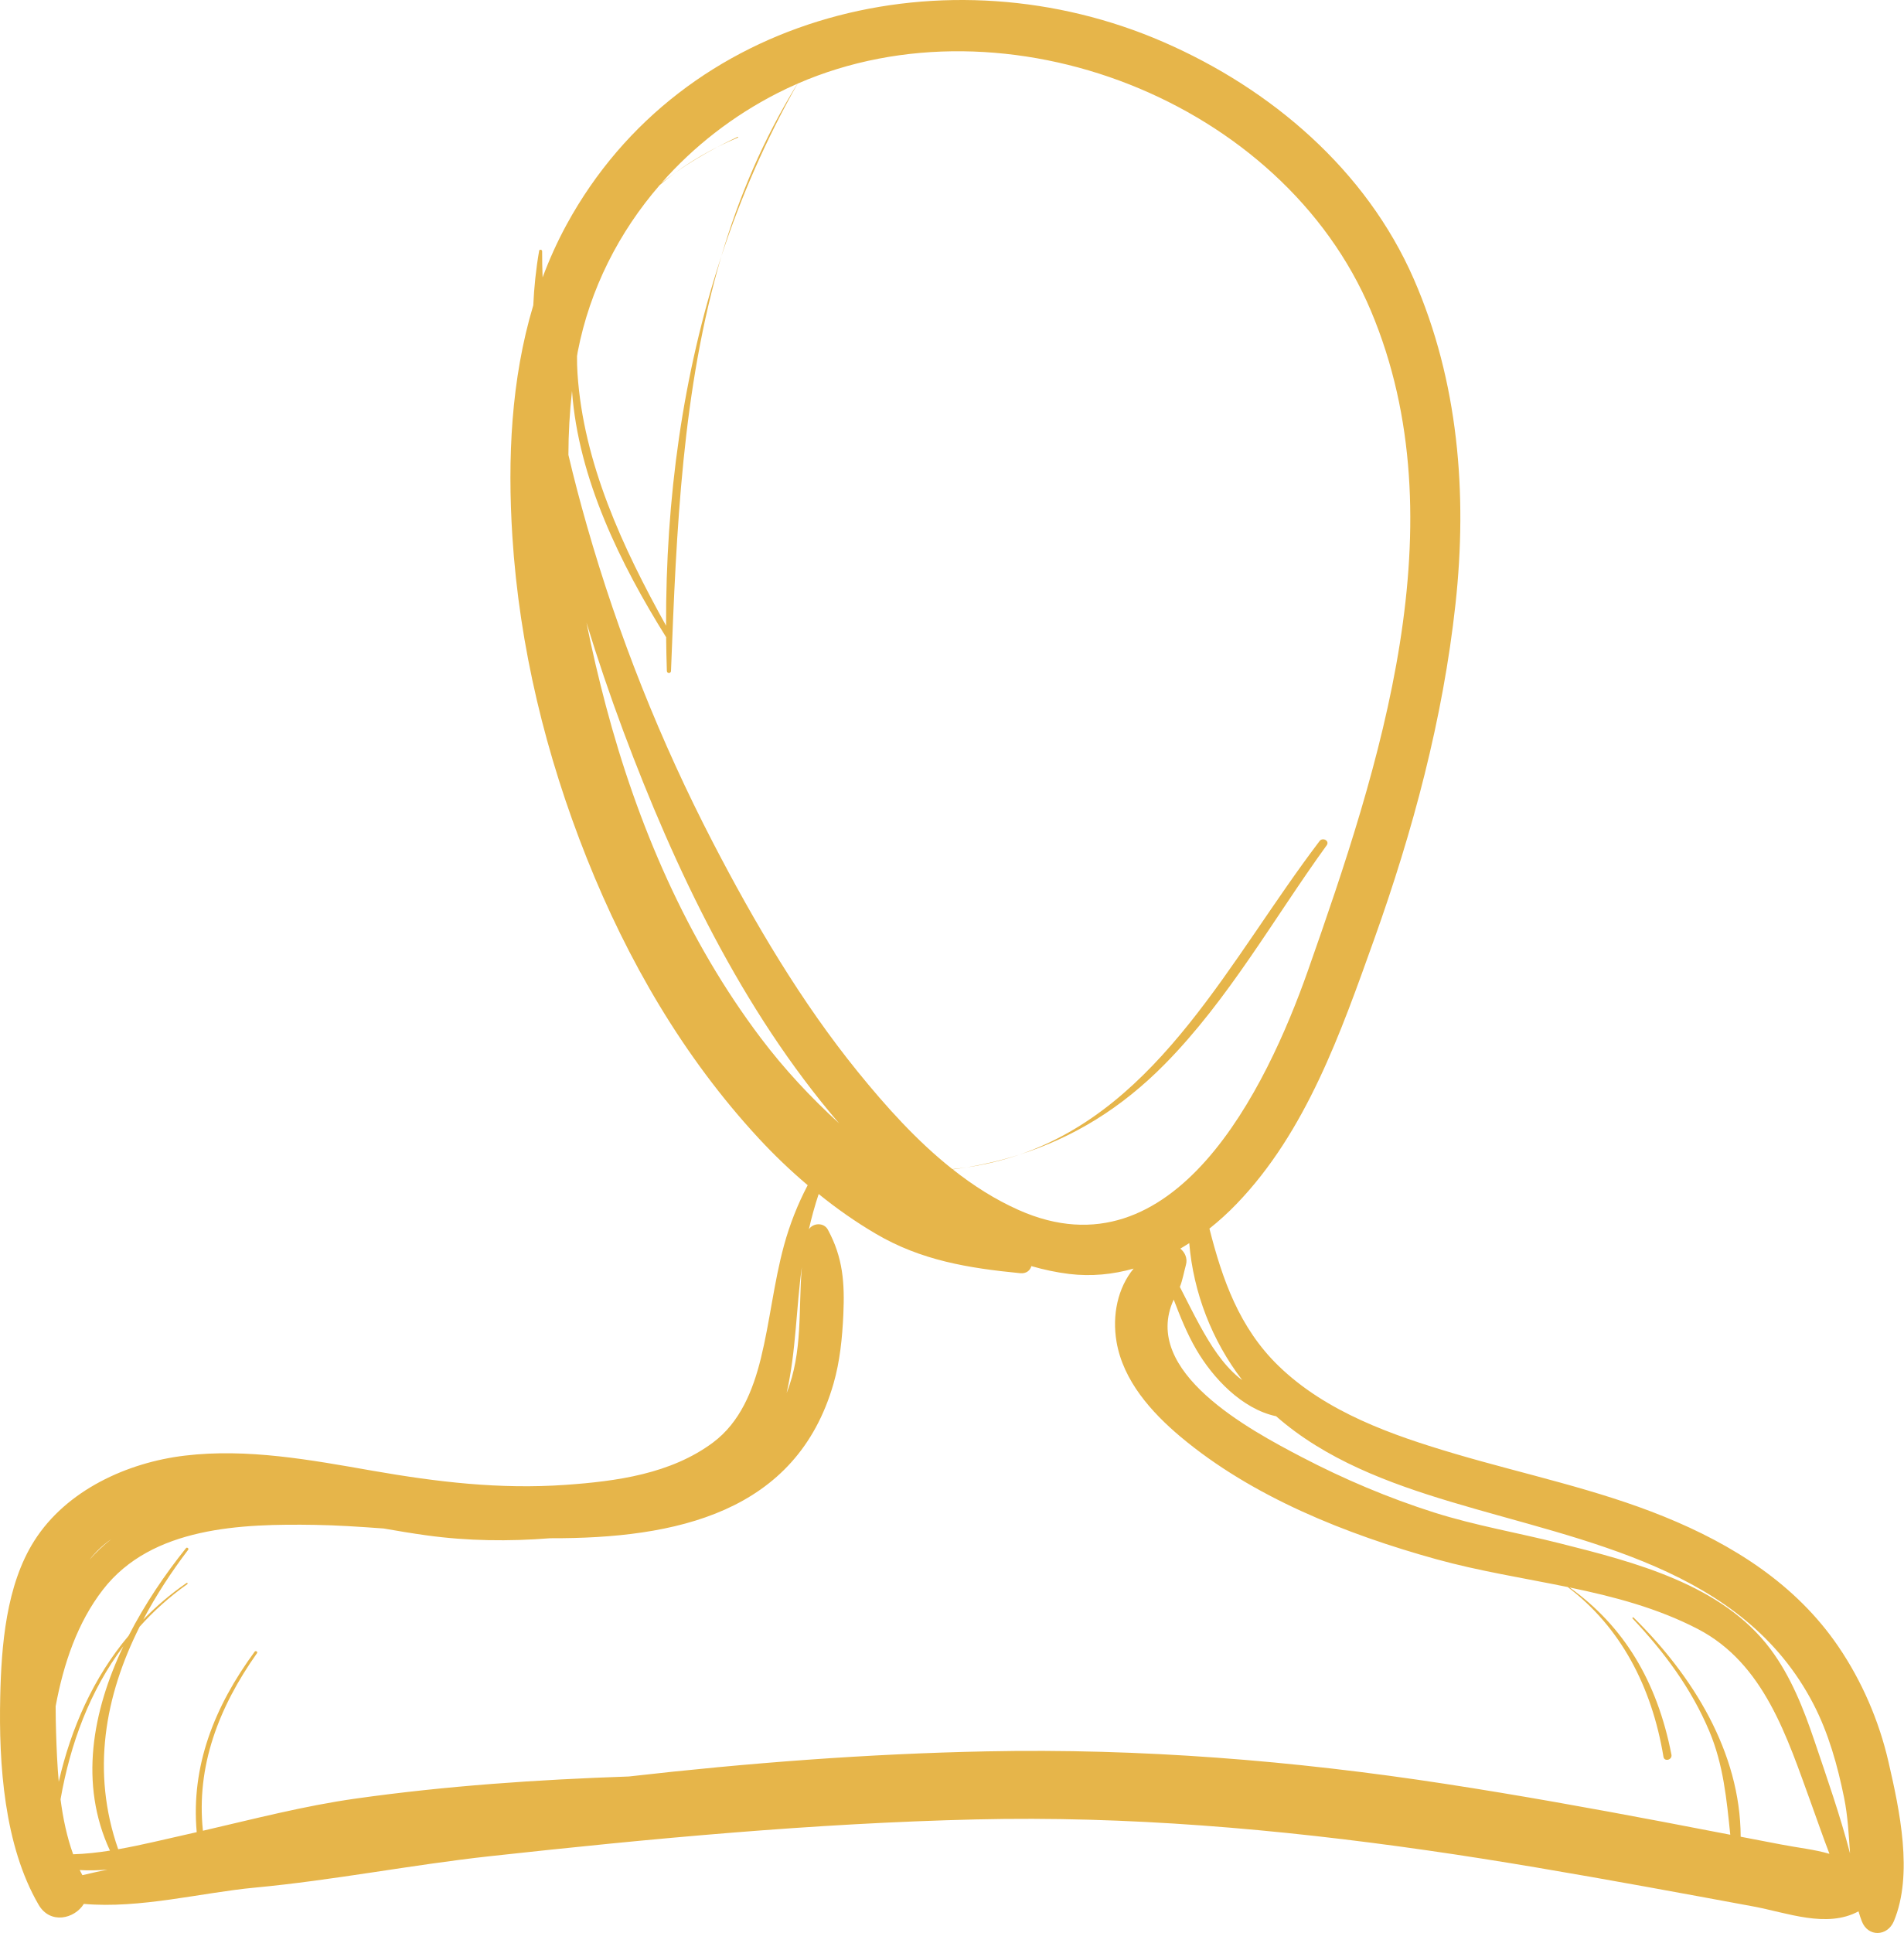
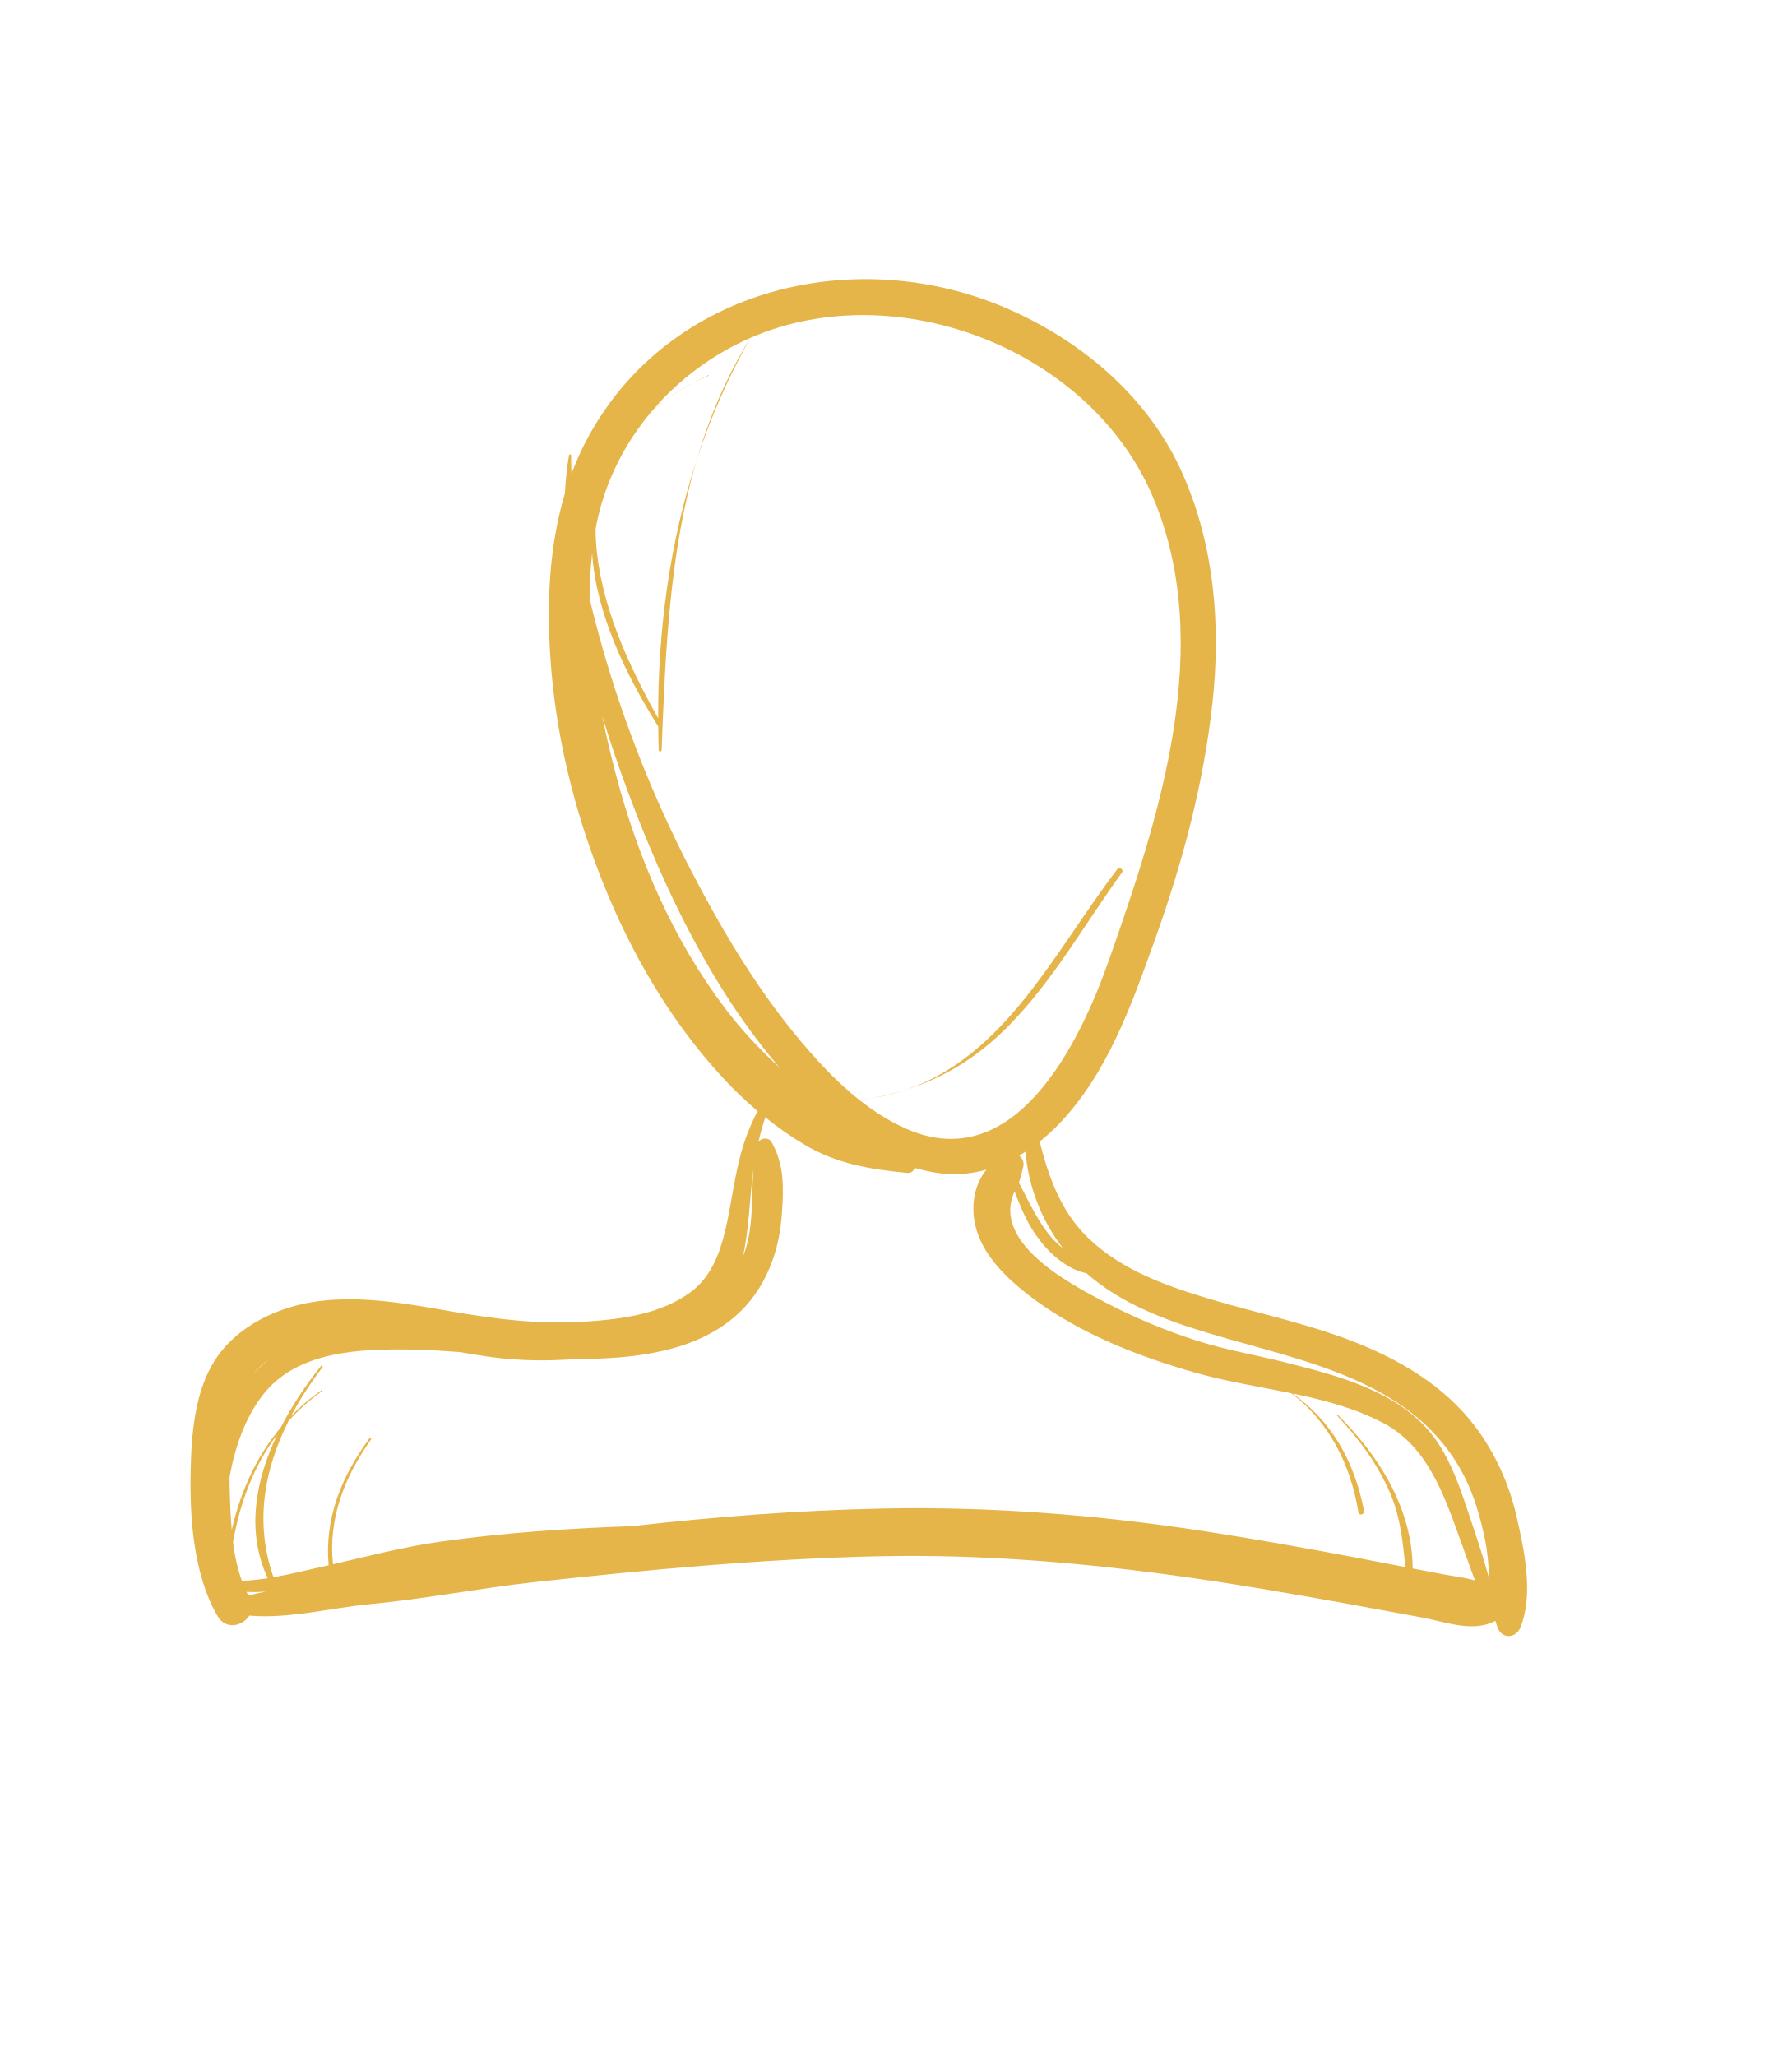
- <svg xmlns="http://www.w3.org/2000/svg" version="1.1" id="Camada_1" x="0px" y="0px" width="84.274" height="85.553" viewBox="0 0 84.274 85.553" enable-background="new 0 0 112.963 129.629" xml:space="preserve">
-   <defs id="defs17" />
-   <g id="g12" transform="translate(-12.01096,-17.59796)">
-     <path d="m 95.609,95.569 c -0.416,-1.807 -1.172,-3.563 -2.217,-5.096 -1.877,-2.758 -4.676,-4.517 -7.715,-5.751 -2.986,-1.213 -6.164,-1.869 -9.246,-2.778 -2.783,-0.821 -5.711,-1.841 -7.83,-3.901 -1.729,-1.68 -2.479,-3.818 -3.051,-6.068 0.425,-0.338 0.827,-0.703 1.201,-1.092 3.084,-3.196 4.617,-7.592 6.083,-11.687 1.724,-4.814 3.055,-9.78 3.61,-14.872 0.532,-4.872 0.129,-9.856 -1.848,-14.378 -2.108,-4.828 -6.311,-8.411 -11.074,-10.484 -9.512,-4.144 -21.291,-1.347 -26.428,8.076 -0.414,0.76 -0.765,1.541 -1.063,2.338 -0.014,-0.388 -0.023,-0.775 -0.021,-1.16 0,-0.074 -0.119,-0.094 -0.132,-0.018 -0.141,0.807 -0.223,1.612 -0.26,2.413 -0.986,3.283 -1.143,6.793 -0.926,10.219 0.31,4.896 1.481,9.698 3.294,14.249 1.806,4.532 4.283,8.803 7.606,12.394 0.681,0.737 1.409,1.433 2.174,2.081 -0.443,0.843 -0.795,1.735 -1.049,2.665 -0.449,1.646 -0.619,3.352 -1.026,5.008 -0.349,1.41 -0.916,2.822 -2.118,3.717 -1.864,1.389 -4.274,1.715 -6.529,1.873 -2.913,0.205 -5.684,-0.127 -8.55,-0.627 -2.728,-0.477 -5.521,-0.998 -8.296,-0.668 -2.551,0.303 -5.248,1.53 -6.669,3.77 -1.25,1.971 -1.458,4.642 -1.508,6.906 -0.067,2.967 0.169,6.574 1.699,9.202 0.512,0.882 1.593,0.627 2.002,-0.037 2.481,0.221 5.219,-0.5 7.565,-0.72 3.472,-0.324 6.93,-1.009 10.402,-1.39 7.14,-0.782 14.337,-1.459 21.521,-1.629 6.685,-0.159 13.359,0.419 19.973,1.368 3.236,0.464 6.46,1.027 9.678,1.608 1.59,0.287 3.176,0.582 4.763,0.875 1.503,0.278 3.249,0.979 4.66,0.217 0.043,0.146 0.089,0.291 0.144,0.434 0.271,0.717 1.139,0.682 1.422,0 0.865,-2.076 0.254,-4.912 -0.241,-7.057 z m -3.32,-2.55 c 0.67,1.292 1.068,2.725 1.357,4.145 0.163,0.805 0.207,1.636 0.263,2.463 -0.44,-1.684 -1.026,-3.355 -1.578,-4.986 -0.479,-1.416 -1.039,-2.84 -1.938,-4.046 -2.143,-2.874 -6.039,-3.861 -9.333,-4.691 -1.859,-0.469 -3.743,-0.786 -5.572,-1.367 -2.019,-0.643 -3.977,-1.471 -5.854,-2.451 -2.294,-1.198 -7.133,-3.779 -5.665,-6.969 0.289,0.755 0.59,1.508 1.001,2.213 0.739,1.266 2.024,2.63 3.532,2.949 2.195,1.926 4.977,2.959 7.74,3.789 5.932,1.784 12.911,2.907 16.047,8.951 z M 67.003,78.68 c -0.05,-0.038 -0.101,-0.072 -0.15,-0.113 -0.735,-0.611 -1.255,-1.449 -1.712,-2.276 -0.313,-0.567 -0.6,-1.155 -0.899,-1.734 0.124,-0.317 0.177,-0.644 0.271,-0.988 0.075,-0.271 -0.046,-0.546 -0.251,-0.708 0.134,-0.078 0.264,-0.16 0.395,-0.244 0.183,2.193 1.007,4.319 2.346,6.063 z M 37.333,34.901 c 0.278,3.886 2.157,7.685 4.167,10.9 0.005,0.497 0.015,0.994 0.032,1.492 0.004,0.118 0.18,0.118 0.183,0 0.24,-6.241 0.493,-12.484 2.229,-18.353 -1.722,5.235 -2.464,10.761 -2.447,16.35 -1.914,-3.443 -3.659,-7.187 -3.921,-11.158 -0.018,-0.26 -0.023,-0.517 -0.021,-0.771 0.011,-0.064 0.019,-0.13 0.031,-0.194 0.539,-2.779 1.826,-5.299 3.633,-7.382 0.238,-0.202 0.481,-0.398 0.736,-0.583 -0.227,0.159 -0.446,0.324 -0.66,0.493 1.426,-1.621 3.168,-2.973 5.123,-3.97 0.294,-0.15 0.593,-0.291 0.894,-0.422 -1.51,2.448 -2.59,5.004 -3.368,7.637 0.865,-2.631 1.983,-5.186 3.374,-7.64 9.234,-4.02 21.469,0.756 25.384,10.062 3.943,9.373 0.388,20.167 -2.791,29.194 -1.837,5.213 -5.925,13.661 -12.803,10.597 -1.048,-0.466 -2.016,-1.085 -2.919,-1.798 0.208,-0.029 0.418,-0.058 0.623,-0.093 -0.211,0.031 -0.424,0.058 -0.641,0.08 -1.574,-1.245 -2.947,-2.779 -4.186,-4.307 -2.509,-3.094 -4.577,-6.606 -6.407,-10.134 -2.322,-4.475 -4.203,-9.193 -5.587,-14.041 -0.292,-1.023 -0.569,-2.07 -0.818,-3.13 0.002,-0.949 0.056,-1.894 0.16,-2.829 z m 8.362,28.645 c -3.286,-4.349 -5.475,-9.464 -6.863,-14.71 -0.316,-1.197 -0.608,-2.429 -0.859,-3.681 0.493,1.612 1.038,3.21 1.625,4.787 2.28,6.101 5.252,12.357 9.558,17.373 -1.258,-1.148 -2.42,-2.392 -3.461,-3.769 z m 5.084,8.656 c 2.004,1.181 4.094,1.521 6.386,1.746 0.282,0.028 0.445,-0.118 0.504,-0.313 0.542,0.157 1.099,0.277 1.671,0.347 0.982,0.12 1.941,0.021 2.854,-0.237 -0.703,0.854 -0.958,2.06 -0.755,3.245 0.294,1.715 1.534,3.105 2.822,4.189 3.187,2.677 7.36,4.328 11.333,5.429 1.892,0.524 3.869,0.832 5.818,1.232 2.328,1.762 3.721,4.391 4.238,7.514 0.038,0.231 0.398,0.137 0.353,-0.096 -0.64,-3.279 -2.126,-5.696 -4.507,-7.4 1.961,0.406 3.891,0.913 5.674,1.838 2.945,1.531 3.953,4.798 5.017,7.719 0.271,0.744 0.526,1.495 0.811,2.232 -0.667,-0.196 -1.401,-0.27 -2.154,-0.416 -0.593,-0.113 -1.185,-0.227 -1.776,-0.341 -0.014,-3.748 -2.126,-7.132 -4.742,-9.702 -0.028,-0.027 -0.07,0.015 -0.044,0.043 1.405,1.49 2.6,3.094 3.397,4.988 0.624,1.479 0.768,3.022 0.928,4.583 -0.985,-0.19 -1.97,-0.38 -2.954,-0.567 -3.21,-0.608 -6.429,-1.188 -9.659,-1.684 -6.729,-1.036 -13.508,-1.578 -20.316,-1.439 -5.274,0.106 -10.572,0.514 -15.831,1.112 -4.046,0.138 -8.085,0.413 -12.098,0.979 -2.281,0.322 -4.512,0.904 -6.755,1.422 -0.301,-2.858 0.696,-5.457 2.395,-7.861 0.045,-0.064 -0.06,-0.123 -0.106,-0.062 -1.784,2.429 -2.826,5.063 -2.564,7.986 -0.165,0.037 -0.329,0.075 -0.494,0.112 -0.917,0.203 -1.942,0.461 -2.982,0.643 -1.199,-3.432 -0.591,-6.788 0.95,-9.85 0.615,-0.685 1.313,-1.318 2.111,-1.883 0.032,-0.023 0.001,-0.074 -0.031,-0.053 -0.714,0.49 -1.347,1.036 -1.92,1.622 0.564,-1.07 1.24,-2.104 1.989,-3.09 0.042,-0.055 -0.053,-0.127 -0.096,-0.072 -0.928,1.154 -1.821,2.471 -2.54,3.875 -1.563,1.858 -2.547,4.082 -3.095,6.466 -0.065,-0.736 -0.095,-1.467 -0.117,-2.156 -0.012,-0.385 -0.02,-0.781 -0.02,-1.185 0.352,-1.901 0.97,-3.708 2.092,-5.159 2.166,-2.804 6.164,-2.921 9.394,-2.87 0.927,0.014 1.952,0.08 3.037,0.16 0.63,0.111 1.262,0.216 1.892,0.303 1.824,0.252 3.653,0.273 5.476,0.128 5.565,0.021 10.903,-1.126 12.547,-6.851 0.283,-0.984 0.385,-2.027 0.432,-3.046 0.063,-1.406 -0.015,-2.523 -0.685,-3.76 -0.179,-0.329 -0.657,-0.302 -0.841,-0.015 0.12,-0.529 0.264,-1.049 0.434,-1.563 0.797,0.646 1.641,1.238 2.527,1.758 z M 14.691,97.235 c 0.433,-2.469 1.299,-4.805 2.781,-6.777 -1.374,2.884 -1.963,6.1 -0.593,9.047 -0.547,0.086 -1.094,0.146 -1.63,0.162 C 14.971,98.898 14.8,98.07 14.691,97.235 Z M 46.834,79.248 c 0.417,-1.814 0.423,-3.795 0.673,-5.568 -0.159,1.861 0.053,3.75 -0.673,5.568 z m -29.902,6.475 c -0.354,0.277 -0.674,0.582 -0.962,0.911 0.274,-0.353 0.598,-0.655 0.962,-0.911 z m -1.274,14.869 c -0.039,-0.075 -0.08,-0.149 -0.118,-0.227 0.404,0.026 0.819,0.015 1.233,-0.021 -0.374,0.078 -0.745,0.159 -1.115,0.248 z" id="path2" style="fill:#e6b54a" />
-     <path d="m 41.956,25.204 c 0.569,-0.397 1.178,-0.763 1.819,-1.102 -0.643,0.323 -1.252,0.691 -1.819,1.102 z" id="path4" style="fill:#e6b54a" />
-     <path d="m 44.665,23.655 c -0.304,0.143 -0.599,0.293 -0.89,0.447 0.294,-0.147 0.595,-0.287 0.903,-0.416 0.022,-0.01 0.009,-0.042 -0.013,-0.031 z" id="path6" style="fill:#e6b54a" />
-     <path d="m 70.742,55.008 c 0.14,-0.193 -0.176,-0.369 -0.316,-0.185 -3.949,5.192 -7.028,11.742 -13.3,13.883 2.416,-0.767 4.527,-2.064 6.444,-4.006 2.826,-2.861 4.828,-6.454 7.172,-9.692 z" id="path8" style="fill:#e6b54a" />
-     <path d="m 54.813,69.264 c 0.818,-0.121 1.587,-0.311 2.313,-0.558 -0.741,0.235 -1.513,0.419 -2.313,0.558 z" id="path10" style="fill:#e6b54a" />
+ <svg xmlns="http://www.w3.org/2000/svg" version="1.1" id="Camada_1" x="0px" y="0px" width="112.963px" height="129.629px" viewBox="0 0 112.963 129.629" enable-background="new 0 0 112.963 129.629" xml:space="preserve">
+   <g>
+     <path fill="#E6B54A" d="M95.609,95.569c-0.416-1.807-1.172-3.563-2.217-5.096c-1.877-2.758-4.676-4.517-7.715-5.751   c-2.986-1.213-6.164-1.869-9.246-2.778c-2.783-0.821-5.711-1.841-7.83-3.901c-1.729-1.68-2.479-3.818-3.051-6.068   c0.425-0.338,0.827-0.703,1.201-1.092c3.084-3.196,4.617-7.592,6.083-11.687c1.724-4.814,3.055-9.78,3.61-14.872   c0.532-4.872,0.129-9.856-1.848-14.378c-2.108-4.828-6.311-8.411-11.074-10.484c-9.512-4.144-21.291-1.347-26.428,8.076   c-0.414,0.76-0.765,1.541-1.063,2.338c-0.014-0.388-0.023-0.775-0.021-1.16c0-0.074-0.119-0.094-0.132-0.018   c-0.141,0.807-0.223,1.612-0.26,2.413c-0.986,3.283-1.143,6.793-0.926,10.219c0.31,4.896,1.481,9.698,3.294,14.249   c1.806,4.532,4.283,8.803,7.606,12.394c0.681,0.737,1.409,1.433,2.174,2.081c-0.443,0.843-0.795,1.735-1.049,2.665   c-0.449,1.646-0.619,3.352-1.026,5.008c-0.349,1.41-0.916,2.822-2.118,3.717c-1.864,1.389-4.274,1.715-6.529,1.873   c-2.913,0.205-5.684-0.127-8.55-0.627c-2.728-0.477-5.521-0.998-8.296-0.668c-2.551,0.303-5.248,1.53-6.669,3.77   c-1.25,1.971-1.458,4.642-1.508,6.906c-0.067,2.967,0.169,6.574,1.699,9.202c0.512,0.882,1.593,0.627,2.002-0.037   c2.481,0.221,5.219-0.5,7.565-0.72c3.472-0.324,6.93-1.009,10.402-1.39c7.14-0.782,14.337-1.459,21.521-1.629   c6.685-0.159,13.359,0.419,19.973,1.368c3.236,0.464,6.46,1.027,9.678,1.608c1.59,0.287,3.176,0.582,4.763,0.875   c1.503,0.278,3.249,0.979,4.66,0.217c0.043,0.146,0.089,0.291,0.144,0.434c0.271,0.717,1.139,0.682,1.422,0   C96.715,100.55,96.104,97.714,95.609,95.569z M92.289,93.019c0.67,1.292,1.068,2.725,1.357,4.145   c0.163,0.805,0.207,1.636,0.263,2.463c-0.44-1.684-1.026-3.355-1.578-4.986c-0.479-1.416-1.039-2.84-1.938-4.046   c-2.143-2.874-6.039-3.861-9.333-4.691c-1.859-0.469-3.743-0.786-5.572-1.367c-2.019-0.643-3.977-1.471-5.854-2.451   c-2.294-1.198-7.133-3.779-5.665-6.969c0.289,0.755,0.59,1.508,1.001,2.213c0.739,1.266,2.024,2.63,3.532,2.949   c2.195,1.926,4.977,2.959,7.74,3.789C82.174,85.852,89.153,86.975,92.289,93.019z M67.003,78.68   c-0.05-0.038-0.101-0.072-0.15-0.113c-0.735-0.611-1.255-1.449-1.712-2.276c-0.313-0.567-0.6-1.155-0.899-1.734   c0.124-0.317,0.177-0.644,0.271-0.988c0.075-0.271-0.046-0.546-0.251-0.708c0.134-0.078,0.264-0.16,0.395-0.244   C64.84,74.81,65.664,76.936,67.003,78.68z M37.333,34.901c0.278,3.886,2.157,7.685,4.167,10.9c0.005,0.497,0.015,0.994,0.032,1.492   c0.004,0.118,0.18,0.118,0.183,0c0.24-6.241,0.493-12.484,2.229-18.353c-1.722,5.235-2.464,10.761-2.447,16.35   c-1.914-3.443-3.659-7.187-3.921-11.158c-0.018-0.26-0.023-0.517-0.021-0.771c0.011-0.064,0.019-0.13,0.031-0.194   c0.539-2.779,1.826-5.299,3.633-7.382c0.238-0.202,0.481-0.398,0.736-0.583c-0.227,0.159-0.446,0.324-0.66,0.493   c1.426-1.621,3.168-2.973,5.123-3.97c0.294-0.15,0.593-0.291,0.894-0.422c-1.51,2.448-2.59,5.004-3.368,7.637   c0.865-2.631,1.983-5.186,3.374-7.64c9.234-4.02,21.469,0.756,25.384,10.062c3.943,9.373,0.388,20.167-2.791,29.194   c-1.837,5.213-5.925,13.661-12.803,10.597c-1.048-0.466-2.016-1.085-2.919-1.798c0.208-0.029,0.418-0.058,0.623-0.093   c-0.211,0.031-0.424,0.058-0.641,0.08c-1.574-1.245-2.947-2.779-4.186-4.307c-2.509-3.094-4.577-6.606-6.407-10.134   c-2.322-4.475-4.203-9.193-5.587-14.041c-0.292-1.023-0.569-2.07-0.818-3.13C37.175,36.781,37.229,35.836,37.333,34.901z    M45.695,63.546c-3.286-4.349-5.475-9.464-6.863-14.71c-0.316-1.197-0.608-2.429-0.859-3.681c0.493,1.612,1.038,3.21,1.625,4.787   c2.28,6.101,5.252,12.357,9.558,17.373C47.898,66.167,46.736,64.923,45.695,63.546z M50.779,72.202   c2.004,1.181,4.094,1.521,6.386,1.746c0.282,0.028,0.445-0.118,0.504-0.313c0.542,0.157,1.099,0.277,1.671,0.347   c0.982,0.12,1.941,0.021,2.854-0.237c-0.703,0.854-0.958,2.06-0.755,3.245c0.294,1.715,1.534,3.105,2.822,4.189   c3.187,2.677,7.36,4.328,11.333,5.429c1.892,0.524,3.869,0.832,5.818,1.232c2.328,1.762,3.721,4.391,4.238,7.514   c0.038,0.231,0.398,0.137,0.353-0.096c-0.64-3.279-2.126-5.696-4.507-7.4c1.961,0.406,3.891,0.913,5.674,1.838   c2.945,1.531,3.953,4.798,5.017,7.719c0.271,0.744,0.526,1.495,0.811,2.232c-0.667-0.196-1.401-0.27-2.154-0.416   c-0.593-0.113-1.185-0.227-1.776-0.341c-0.014-3.748-2.126-7.132-4.742-9.702c-0.028-0.027-0.07,0.015-0.044,0.043   c1.405,1.49,2.6,3.094,3.397,4.988c0.624,1.479,0.768,3.022,0.928,4.583c-0.985-0.19-1.97-0.38-2.954-0.567   c-3.21-0.608-6.429-1.188-9.659-1.684c-6.729-1.036-13.508-1.578-20.316-1.439c-5.274,0.106-10.572,0.514-15.831,1.112   c-4.046,0.138-8.085,0.413-12.098,0.979c-2.281,0.322-4.512,0.904-6.755,1.422c-0.301-2.858,0.696-5.457,2.395-7.861   c0.045-0.064-0.06-0.123-0.106-0.062c-1.784,2.429-2.826,5.063-2.564,7.986c-0.165,0.037-0.329,0.075-0.494,0.112   c-0.917,0.203-1.942,0.461-2.982,0.643c-1.199-3.432-0.591-6.788,0.95-9.85c0.615-0.685,1.313-1.318,2.111-1.883   c0.032-0.023,0.001-0.074-0.031-0.053c-0.714,0.49-1.347,1.036-1.92,1.622c0.564-1.07,1.24-2.104,1.989-3.09   c0.042-0.055-0.053-0.127-0.096-0.072c-0.928,1.154-1.821,2.471-2.54,3.875c-1.563,1.858-2.547,4.082-3.095,6.466   c-0.065-0.736-0.095-1.467-0.117-2.156c-0.012-0.385-0.02-0.781-0.02-1.185c0.352-1.901,0.97-3.708,2.092-5.159   c2.166-2.804,6.164-2.921,9.394-2.87c0.927,0.014,1.952,0.08,3.037,0.16c0.63,0.111,1.262,0.216,1.892,0.303   c1.824,0.252,3.653,0.273,5.476,0.128c5.565,0.021,10.903-1.126,12.547-6.851c0.283-0.984,0.385-2.027,0.432-3.046   c0.063-1.406-0.015-2.523-0.685-3.76c-0.179-0.329-0.657-0.302-0.841-0.015c0.12-0.529,0.264-1.049,0.434-1.563   C49.049,71.09,49.893,71.682,50.779,72.202z M14.691,97.235c0.433-2.469,1.299-4.805,2.781-6.777   c-1.374,2.884-1.963,6.1-0.593,9.047c-0.547,0.086-1.094,0.146-1.63,0.162C14.971,98.898,14.8,98.07,14.691,97.235z M46.834,79.248   c0.417-1.814,0.423-3.795,0.673-5.568C47.348,75.541,47.56,77.43,46.834,79.248z M16.932,85.723   c-0.354,0.277-0.674,0.582-0.962,0.911C16.244,86.281,16.568,85.979,16.932,85.723z M15.658,100.592   c-0.039-0.075-0.08-0.149-0.118-0.227c0.404,0.026,0.819,0.015,1.233-0.021C16.399,100.422,16.028,100.503,15.658,100.592z" />
+     <path fill="#E6B54A" d="M41.956,25.204c0.569-0.397,1.178-0.763,1.819-1.102C43.132,24.425,42.523,24.793,41.956,25.204z" />
+     <path fill="#E6B54A" d="M44.665,23.655c-0.304,0.143-0.599,0.293-0.89,0.447c0.294-0.147,0.595-0.287,0.903-0.416   C44.7,23.676,44.687,23.644,44.665,23.655z" />
+     <path fill="#E6B54A" d="M70.742,55.008c0.14-0.193-0.176-0.369-0.316-0.185c-3.949,5.192-7.028,11.742-13.3,13.883   c2.416-0.767,4.527-2.064,6.444-4.006C66.396,61.839,68.398,58.246,70.742,55.008z" />
+     <path fill="#E6B54A" d="M54.813,69.264c0.818-0.121,1.587-0.311,2.313-0.558C56.385,68.941,55.613,69.125,54.813,69.264z" />
  </g>
</svg>
